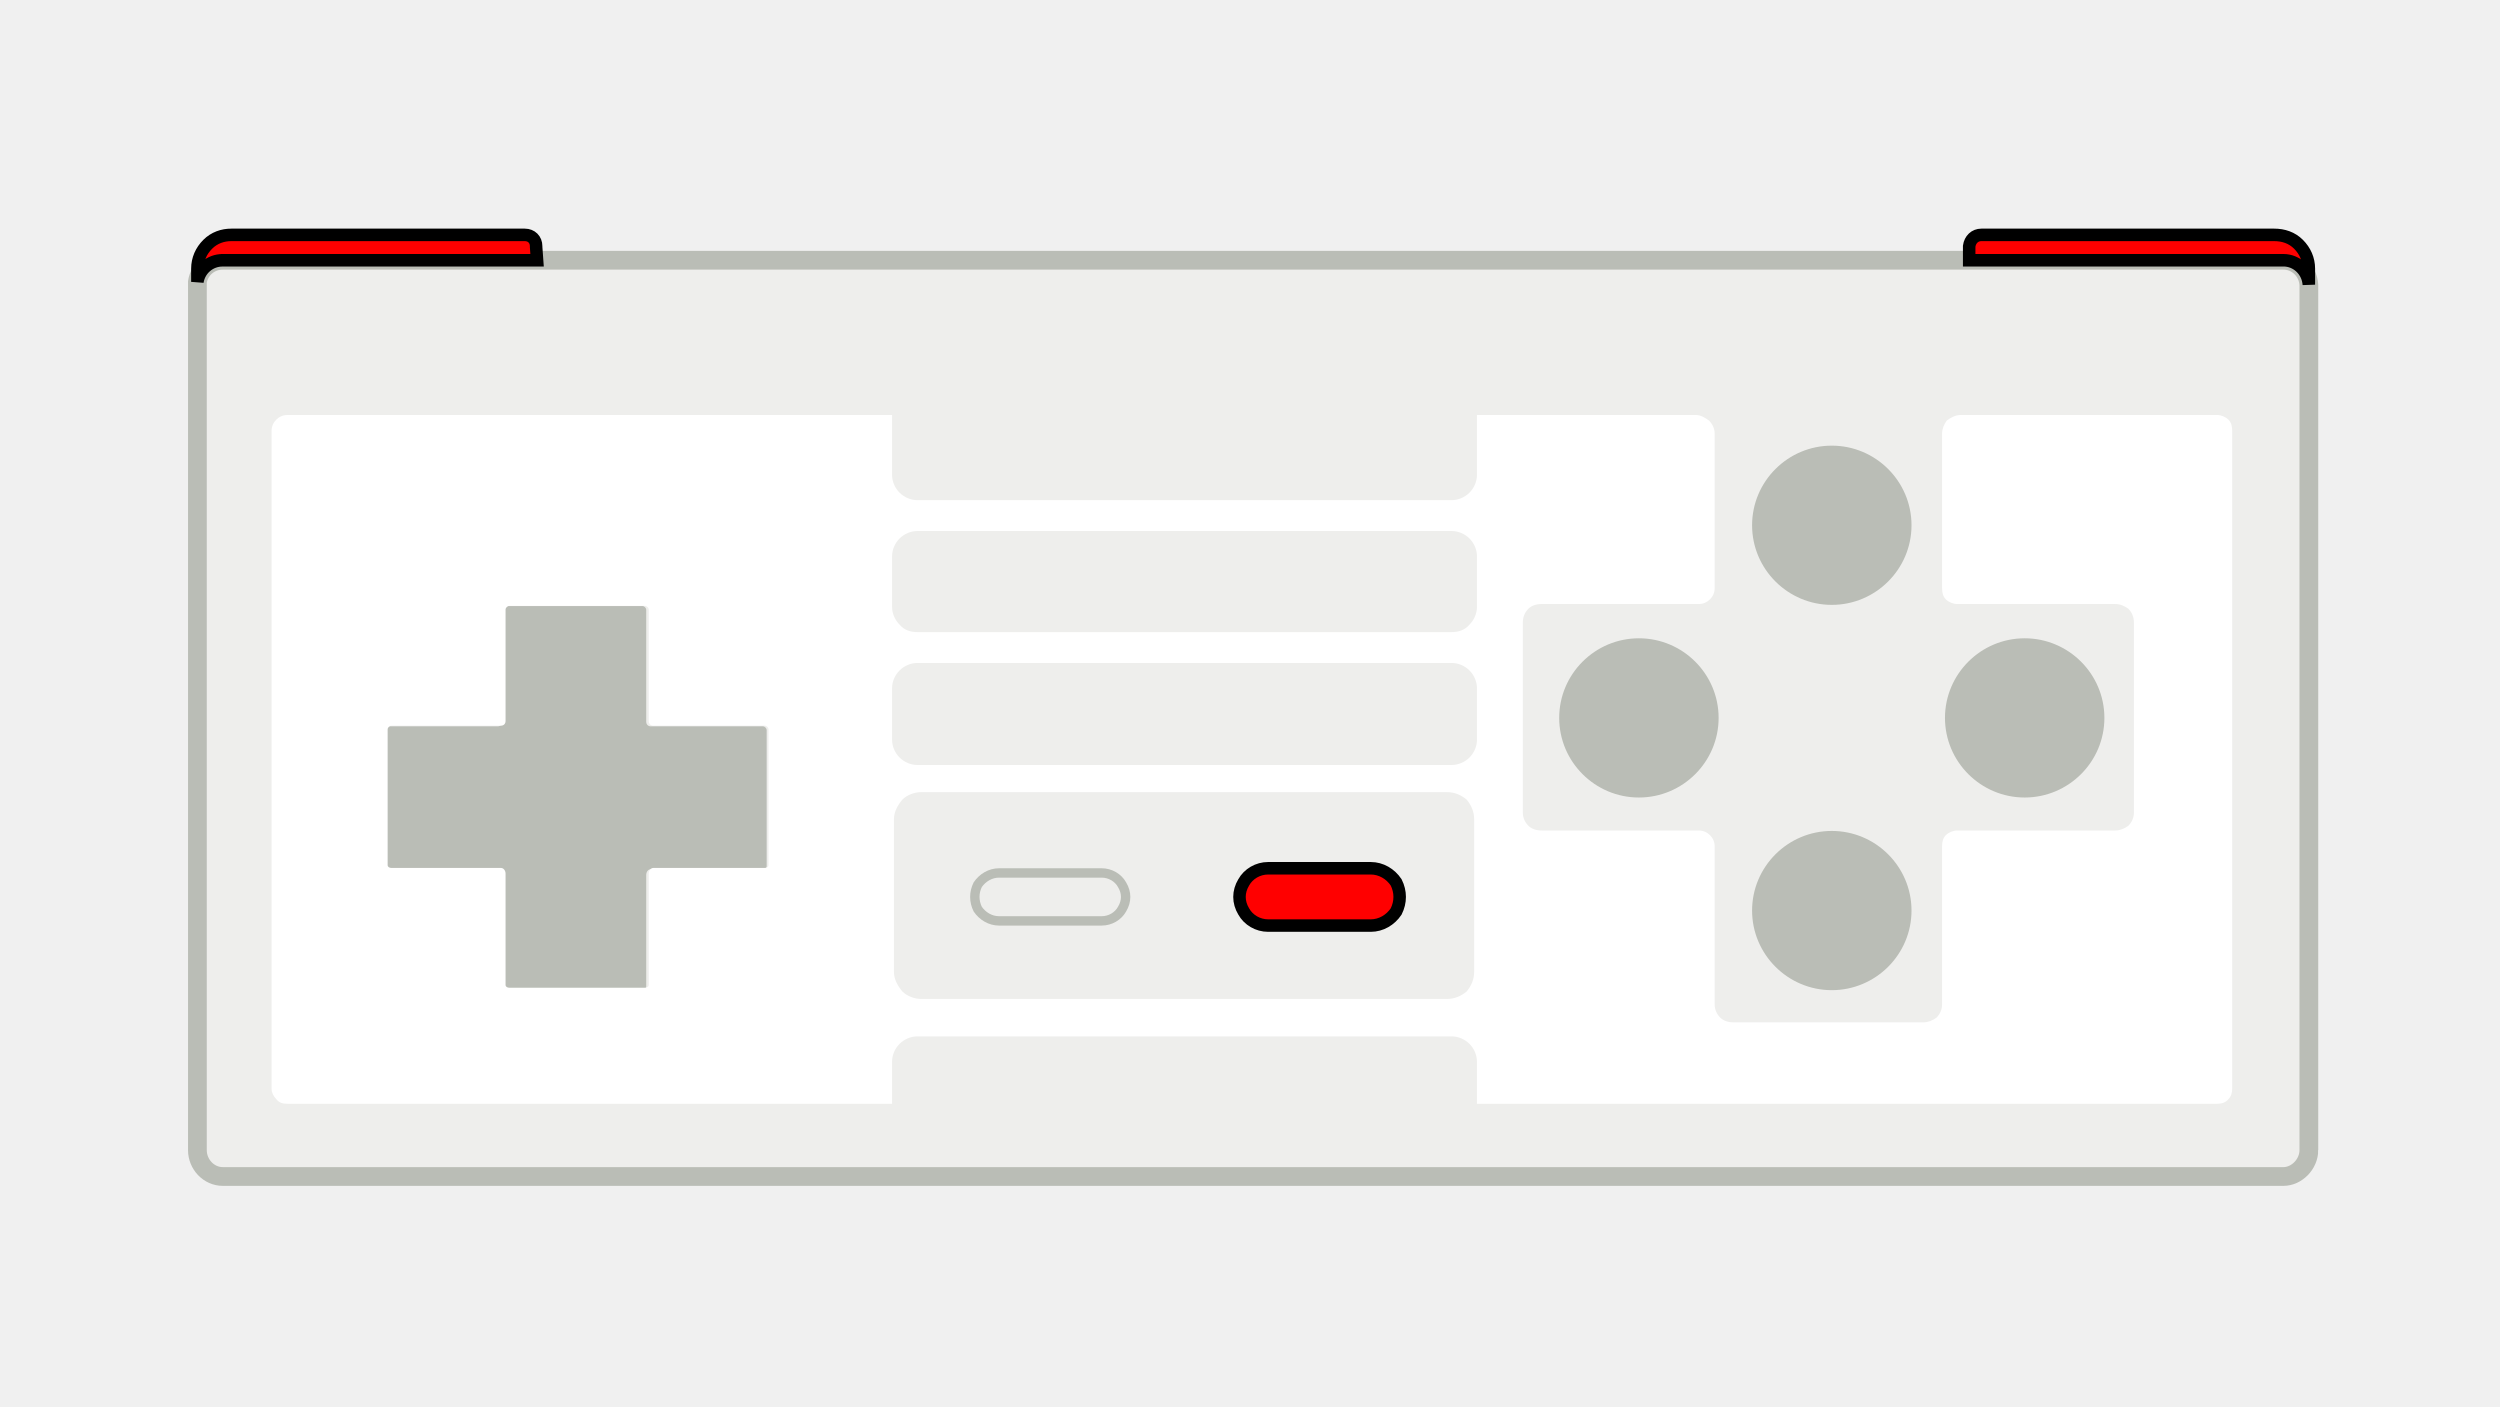
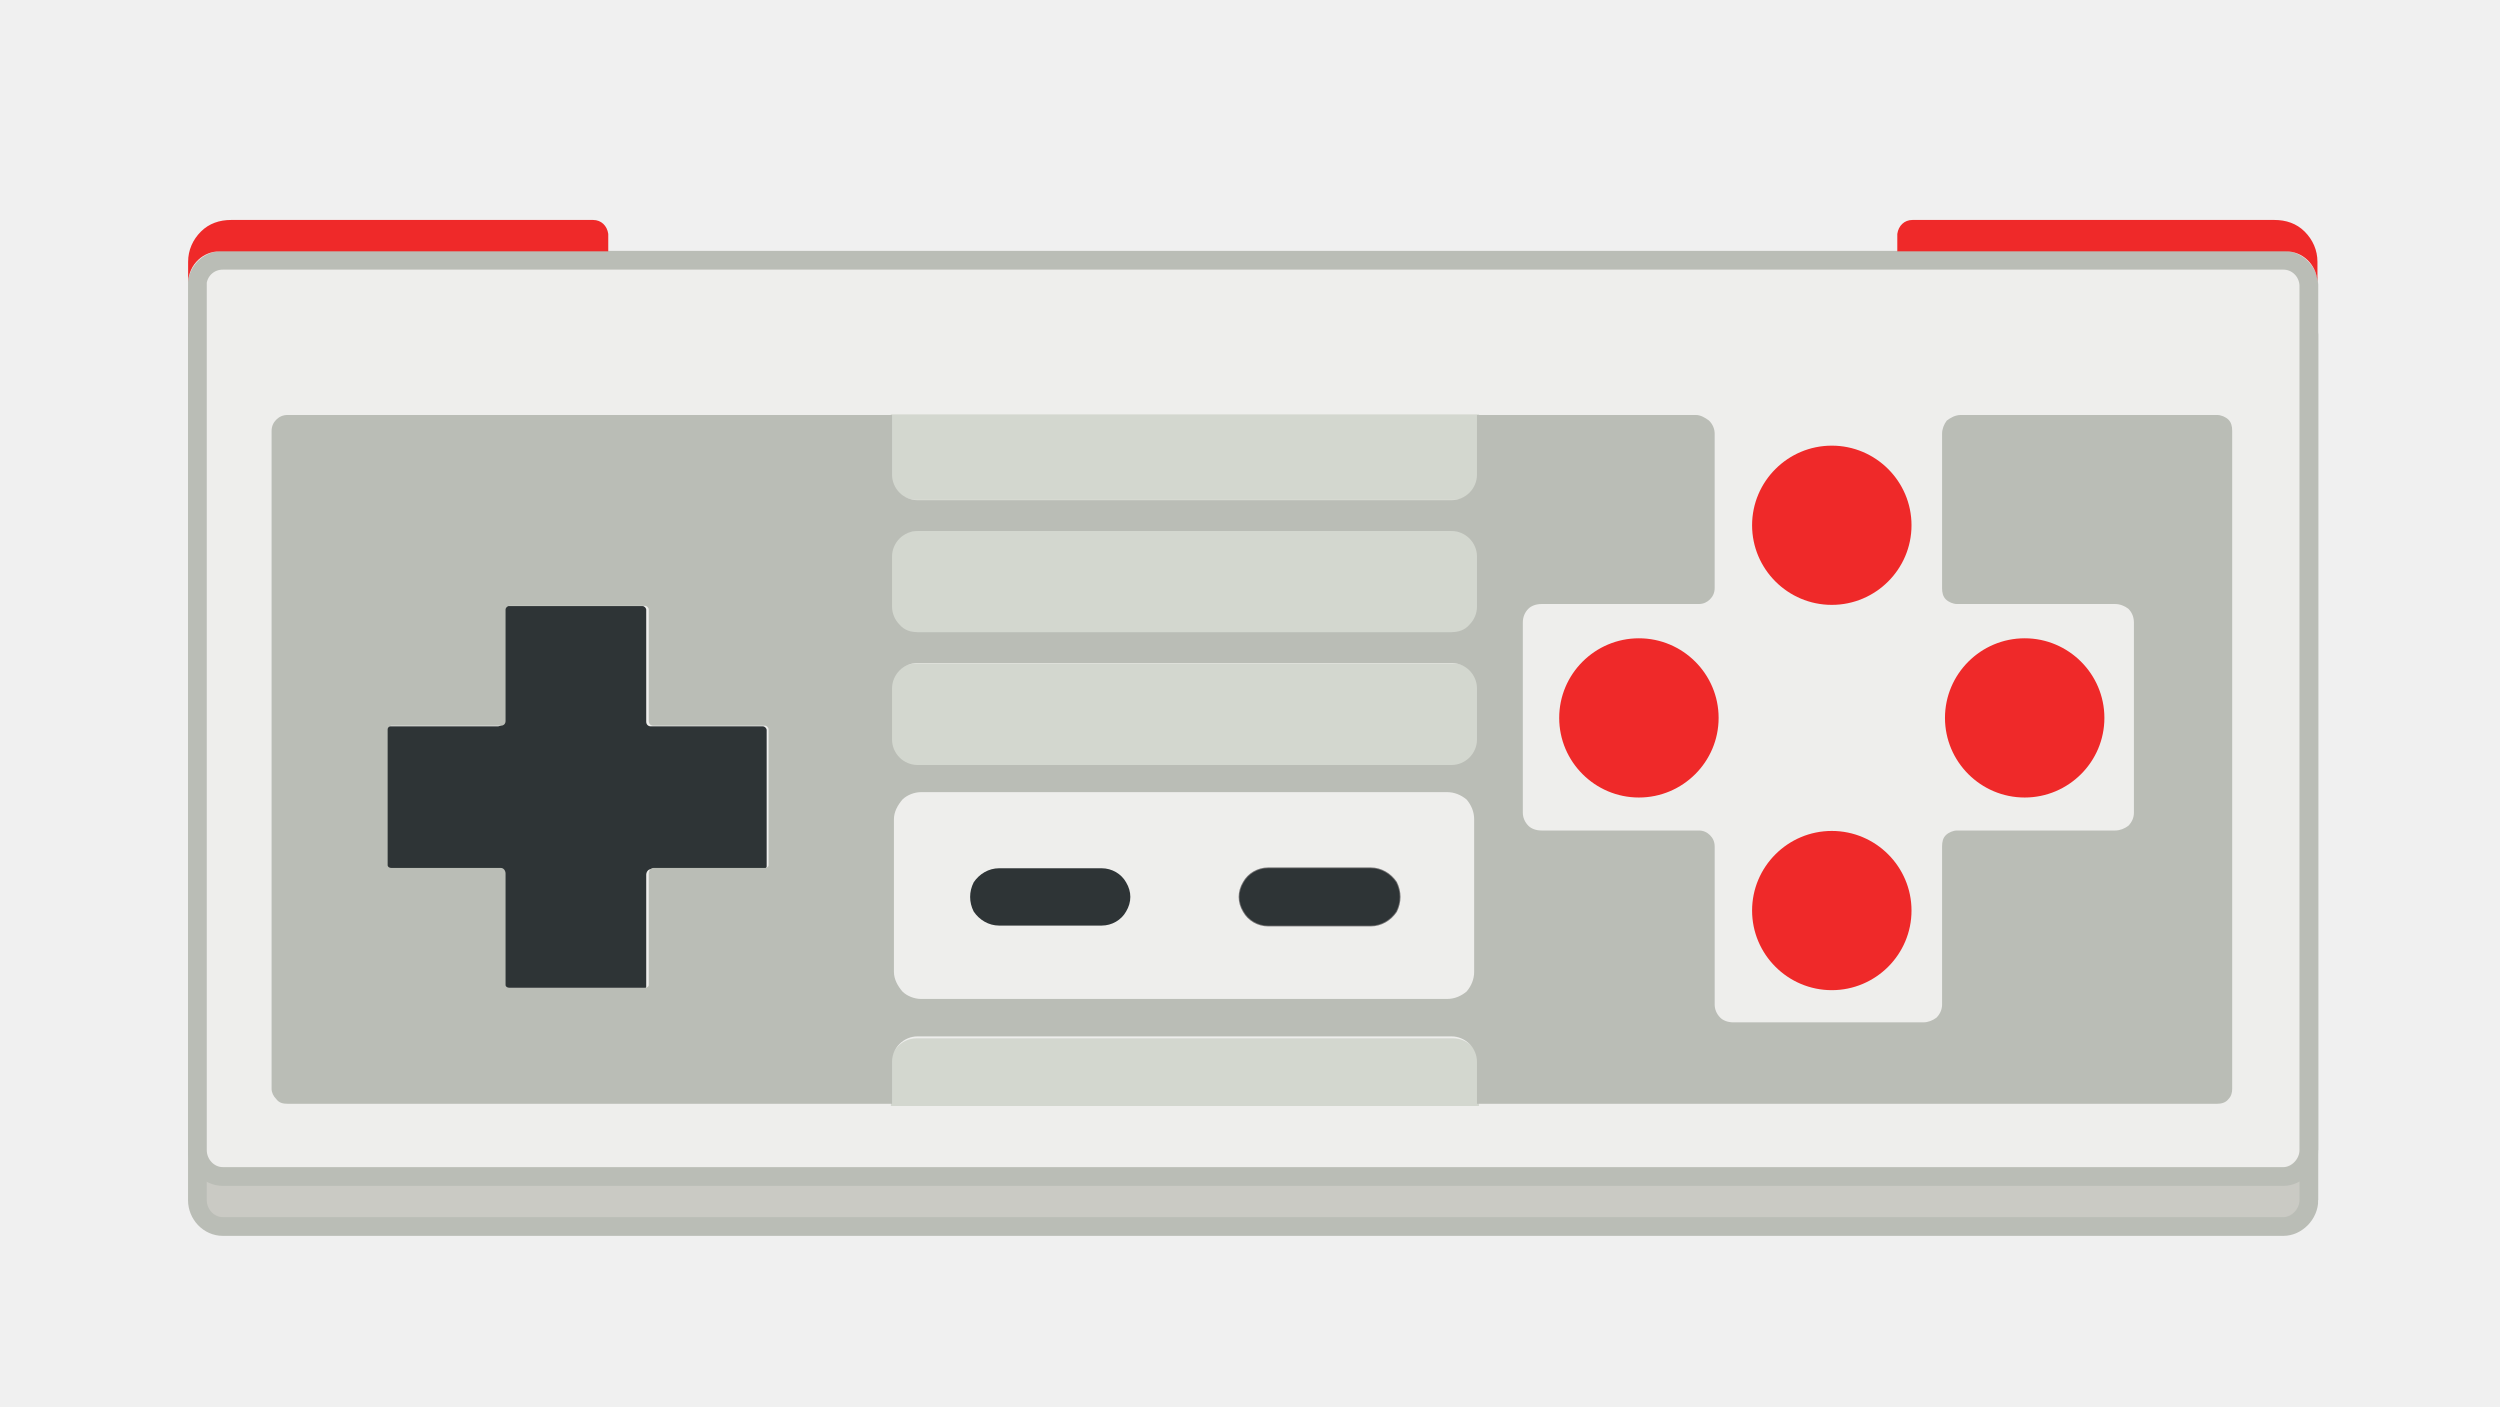
<svg xmlns="http://www.w3.org/2000/svg" id="svg7384" version="1.1" height="225" width="400">
  <defs id="defs7386" />
  <g transform="translate(-569.101,-638)" id="layer12" style="display:inline">
    <line class="fil0 str2" x1="924.817" y1="814.962" x2="805.733" y2="814.962" id="line87" style="clip-rule:evenodd;fill:none;fill-rule:evenodd;stroke:#757475;stroke-width:0.27;stroke-linejoin:bevel;image-rendering:optimizeQuality;shape-rendering:geometricPrecision;text-rendering:geometricPrecision" />
    <line class="fil0 str2" x1="711.64" y1="814.962" x2="614.385" y2="814.962" id="line89" style="clip-rule:evenodd;fill:none;fill-rule:evenodd;stroke:#757475;stroke-width:0.27;stroke-linejoin:bevel;image-rendering:optimizeQuality;shape-rendering:geometricPrecision;text-rendering:geometricPrecision" />
+     <path style="clip-rule:evenodd;fill:#cacac4;fill-opacity:1;fill-rule:evenodd;stroke:#babdb6;stroke-width:3;stroke-miterlimit:4;stroke-dasharray:none;stroke-opacity:1;image-rendering:optimizeQuality;shape-rendering:geometricPrecision;text-rendering:geometricPrecision" id="path8346" d="m 938.517,830.029 0,-138.329 0,-0.15 c -0.151,-2.255 -1.957,-3.909 -4.065,-3.909 l -50.283,0 -229.136,0 -50.283,0 c -2.108,0 -3.764,1.504 -4.065,3.458 l 0,0.601 0,138.329 c 0,2.255 1.807,4.21 4.065,4.21 l 329.703,0 c 2.108,0 4.065,-1.955 4.065,-4.21 z" class="fil0 str3" />
    <line class="fil0 str2" x1="908.407" y1="734.671" x2="882.965" y2="734.671" id="line105" style="clip-rule:evenodd;fill:none;fill-rule:evenodd;stroke:#757475;stroke-width:0.27;stroke-linejoin:bevel;image-rendering:optimizeQuality;shape-rendering:geometricPrecision;text-rendering:geometricPrecision" />
    <line class="fil0 str2" x1="841.413" y1="734.671" x2="816.121" y2="734.671" id="line107" style="clip-rule:evenodd;fill:none;fill-rule:evenodd;stroke:#757475;stroke-width:0.27;stroke-linejoin:bevel;image-rendering:optimizeQuality;shape-rendering:geometricPrecision;text-rendering:geometricPrecision" />
    <path class="fil0 str2" d="m 611.825,812.556 c 0,0.601 0.301,1.203 0.753,1.654 0.452,0.601 1.054,0.752 1.807,0.752" id="path123" style="clip-rule:evenodd;fill:none;fill-rule:evenodd;stroke:#757475;stroke-width:0.27;stroke-linejoin:bevel;image-rendering:optimizeQuality;shape-rendering:geometricPrecision;text-rendering:geometricPrecision" />
    <path class="fil0 str3" d="m 938.517,822.029 0,-138.329 0,-0.15 c -0.151,-2.255 -1.957,-3.909 -4.065,-3.909 l -50.283,0 -229.136,0 -50.283,0 c -2.108,0 -3.764,1.504 -4.065,3.458 l 0,0.601 0,138.329 c 0,2.255 1.807,4.21 4.065,4.21 l 329.703,0 c 2.108,0 4.065,-1.955 4.065,-4.21 z" id="path139" style="clip-rule:evenodd;fill:#eeeeec;fill-opacity:1;fill-rule:evenodd;stroke:#babdb6;stroke-width:3;stroke-miterlimit:4;stroke-dasharray:none;stroke-opacity:1;image-rendering:optimizeQuality;shape-rendering:geometricPrecision;text-rendering:geometricPrecision" />
-     <path class="fil0 str3" d="m 604.75,679.64 50.283,0 -0.151,-2.105 0,-0.15 c 0,-1.052 -0.753,-1.804 -1.807,-1.804 l -24.088,0 -1.355,0 -21.529,0 c -1.355,0 -2.71,0.451 -3.764,1.504 -1.054,1.052 -1.656,2.406 -1.656,3.909 l 0,2.105 c 0.301,-1.955 1.957,-3.458 4.065,-3.458 z" id="path141" style="clip-rule:evenodd;fill:#ff0000;fill-opacity:1;fill-rule:evenodd;stroke:#000000;stroke-width:2;stroke-miterlimit:4;stroke-dasharray:none;stroke-opacity:1;image-rendering:optimizeQuality;shape-rendering:geometricPrecision;text-rendering:geometricPrecision" />
-     <path class="fil0 str3" d="m 884.169,677.535 0,2.105 50.283,0 c 2.108,0 3.914,1.654 4.065,3.909 l 0,-2.556 c 0,-1.504 -0.602,-2.857 -1.656,-3.909 -1.054,-1.053 -2.409,-1.504 -3.914,-1.504 l -19.722,0 -7.226,0 -19.872,0 c -1.054,0 -1.807,0.752 -1.957,1.804 l 0,0.15 z" id="path143" style="clip-rule:evenodd;fill:#ff0000;fill-opacity:1;fill-rule:evenodd;stroke:#000000;stroke-width:2;stroke-miterlimit:4;stroke-dasharray:none;stroke-opacity:1;image-rendering:optimizeQuality;shape-rendering:geometricPrecision;text-rendering:geometricPrecision" />
-     <path class="fil0 str3" d="m 691.767,776.621 0,-21.802 c 0,-0.301 -0.301,-0.601 -0.602,-0.601 l -5.721,0 -2.409,0 -7.377,0 -2.409,0 c -0.452,0 -0.753,-0.301 -0.753,-0.752 l 0,-7.368 0,-2.406 0,-2.556 0,-5.563 c 0,-0.301 -0.301,-0.601 -0.602,-0.601 l -21.83,0 c -0.301,0 -0.602,0.301 -0.602,0.601 l 0,5.563 0,2.556 0,7.217 0,2.556 c 0,0.451 -0.301,0.752 -0.753,0.752 l -7.377,0 -2.409,0 -2.409,0 -5.42,0 c -0.301,0 -0.602,0.301 -0.602,0.601 l 0,21.802 c 0,0.301 0.301,0.451 0.602,0.451 l 5.42,0 2.409,0 7.377,0 2.409,0 c 0.452,0 0.753,0.451 0.753,0.902 l 0,7.217 0,2.556 0,2.406 0,5.714 c 0,0.301 0.301,0.451 0.602,0.451 l 21.83,0 c 0.301,0 0.602,-0.15 0.602,-0.451 l 0,-5.714 0,-2.406 0,-7.368 0,-2.406 c 0,-0.451 0.301,-0.902 0.753,-0.902 l 7.377,0 2.409,0 2.409,0 5.721,0 c 0.301,0 0.602,-0.15 0.602,-0.451 z" id="path153" style="color:#000000;clip-rule:evenodd;display:inline;overflow:visible;visibility:visible;opacity:1;isolation:auto;mix-blend-mode:normal;color-interpolation:sRGB;color-interpolation-filters:linearRGB;solid-color:#000000;solid-opacity:1;fill:#babdb6;fill-opacity:1;fill-rule:evenodd;stroke:none;stroke-width:0.27;stroke-linecap:butt;stroke-linejoin:bevel;stroke-miterlimit:4;stroke-dasharray:none;stroke-dashoffset:0;stroke-opacity:1;color-rendering:auto;image-rendering:optimizeQuality;shape-rendering:geometricPrecision;text-rendering:geometricPrecision;enable-background:accumulate" />
-     <path class="fil0 str3" d="m 862.189,770.95 c -7.028,0 -12.754,5.719 -12.754,12.738 0,7.019 5.726,12.738 12.754,12.738 7.028,0 12.754,-5.719 12.754,-12.738 0,-7.019 -5.726,-12.738 -12.754,-12.738 z" id="path117" style="color:#000000;clip-rule:evenodd;display:inline;overflow:visible;visibility:visible;opacity:1;isolation:auto;mix-blend-mode:normal;color-interpolation:sRGB;color-interpolation-filters:linearRGB;solid-color:#000000;solid-opacity:1;fill:#babdb6;fill-opacity:1;fill-rule:evenodd;stroke:none;stroke-width:0.27;stroke-linecap:butt;stroke-linejoin:miter;stroke-miterlimit:4;stroke-dasharray:none;stroke-dashoffset:0;stroke-opacity:1;color-rendering:auto;image-rendering:optimizeQuality;shape-rendering:geometricPrecision;text-rendering:geometricPrecision;enable-background:accumulate" />
-     <path class="fil0 str3" d="m 893.051,740.127 c -7.028,0 -12.754,5.719 -12.754,12.738 0,7.019 5.726,12.738 12.754,12.738 7.028,0 12.754,-5.719 12.754,-12.738 0,-7.019 -5.726,-12.738 -12.754,-12.738 z" id="path125" style="color:#000000;clip-rule:evenodd;display:inline;overflow:visible;visibility:visible;opacity:1;isolation:auto;mix-blend-mode:normal;color-interpolation:sRGB;color-interpolation-filters:linearRGB;solid-color:#000000;solid-opacity:1;fill:#babdb6;fill-opacity:1;fill-rule:evenodd;stroke:none;stroke-width:0.27;stroke-linecap:butt;stroke-linejoin:miter;stroke-miterlimit:4;stroke-dasharray:none;stroke-dashoffset:0;stroke-opacity:1;color-rendering:auto;image-rendering:optimizeQuality;shape-rendering:geometricPrecision;text-rendering:geometricPrecision;enable-background:accumulate" />
-     <path class="fil0 str3" d="m 862.189,709.304 c -7.028,0 -12.754,5.719 -12.754,12.738 0,7.019 5.726,12.738 12.754,12.738 7.028,0 12.754,-5.719 12.754,-12.738 0,-7.019 -5.726,-12.738 -12.754,-12.738 z" id="path133" style="color:#000000;clip-rule:evenodd;display:inline;overflow:visible;visibility:visible;opacity:1;isolation:auto;mix-blend-mode:normal;color-interpolation:sRGB;color-interpolation-filters:linearRGB;solid-color:#000000;solid-opacity:1;fill:#babdb6;fill-opacity:1;fill-rule:evenodd;stroke:none;stroke-width:0.27;stroke-linecap:butt;stroke-linejoin:miter;stroke-miterlimit:4;stroke-dasharray:none;stroke-dashoffset:0;stroke-opacity:1;color-rendering:auto;image-rendering:optimizeQuality;shape-rendering:geometricPrecision;text-rendering:geometricPrecision;enable-background:accumulate" />
-     <path class="fil0 str3" d="m 831.326,740.127 c -7.028,0 -12.754,5.719 -12.754,12.738 0,7.019 5.726,12.738 12.754,12.738 7.028,0 12.754,-5.719 12.754,-12.738 0,-7.019 -5.726,-12.738 -12.754,-12.738 z" id="path131" style="clip-rule:evenodd;fill:#babdb6;fill-opacity:1;fill-rule:evenodd;stroke:none;stroke-width:0.27;image-rendering:optimizeQuality;shape-rendering:geometricPrecision;text-rendering:geometricPrecision" />
-     <path class="fil0 str3" d="m 728.953,776.922 c -1.656,0 -3.162,0.902 -4.065,2.255 -0.753,1.504 -0.753,3.158 0,4.661 0.903,1.353 2.409,2.255 4.065,2.255 l 16.41,0 c 1.656,0 3.162,-0.902 3.914,-2.255 0.903,-1.504 0.903,-3.158 0,-4.661 -0.753,-1.353 -2.258,-2.255 -3.914,-2.255 l -16.41,0 z" id="path157" style="clip-rule:evenodd;fill:#000000;fill-rule:evenodd;stroke:#babdb6;stroke-width:3;image-rendering:optimizeQuality;shape-rendering:geometricPrecision;text-rendering:geometricPrecision;stroke-opacity:1;stroke-miterlimit:4;stroke-dasharray:none;fill-opacity:0" />
+     <path class="fil0 str3" d="m 872.669,675.611 0,2.604 62.196,0 c 2.607,0 4.842,2.046 5.028,4.835 l 0,-3.162 c 0,-1.86 -0.745,-3.534 -2.048,-4.835 -1.304,-1.302 -2.979,-1.86 -4.842,-1.86 l -24.394,0 -8.938,0 -24.58,0 c -1.303,0 -2.235,0.93 -2.421,2.232 l 0,0.186 z" id="path143" style="clip-rule:evenodd;fill:#ef2929;fill-opacity:1;fill-rule:evenodd;stroke:none;stroke-width:2;stroke-miterlimit:4;stroke-dasharray:none;stroke-opacity:1;image-rendering:optimizeQuality;shape-rendering:geometricPrecision;text-rendering:geometricPrecision" />
+     <path class="fil0 str3" d="m 691.767,776.621 0,-21.802 c 0,-0.301 -0.301,-0.601 -0.602,-0.601 l -5.721,0 -2.409,0 -7.377,0 -2.409,0 c -0.452,0 -0.753,-0.301 -0.753,-0.752 l 0,-7.368 0,-2.406 0,-2.556 0,-5.563 c 0,-0.301 -0.301,-0.601 -0.602,-0.601 l -21.83,0 c -0.301,0 -0.602,0.301 -0.602,0.601 l 0,5.563 0,2.556 0,7.217 0,2.556 c 0,0.451 -0.301,0.752 -0.753,0.752 l -7.377,0 -2.409,0 -2.409,0 -5.42,0 c -0.301,0 -0.602,0.301 -0.602,0.601 l 0,21.802 c 0,0.301 0.301,0.451 0.602,0.451 l 5.42,0 2.409,0 7.377,0 2.409,0 c 0.452,0 0.753,0.451 0.753,0.902 l 0,7.217 0,2.556 0,2.406 0,5.714 c 0,0.301 0.301,0.451 0.602,0.451 l 21.83,0 c 0.301,0 0.602,-0.15 0.602,-0.451 l 0,-5.714 0,-2.406 0,-7.368 0,-2.406 c 0,-0.451 0.301,-0.902 0.753,-0.902 l 7.377,0 2.409,0 2.409,0 5.721,0 c 0.301,0 0.602,-0.15 0.602,-0.451 z" id="path153" style="color:#000000;clip-rule:evenodd;display:inline;overflow:visible;visibility:visible;opacity:1;isolation:auto;mix-blend-mode:normal;color-interpolation:sRGB;color-interpolation-filters:linearRGB;solid-color:#000000;solid-opacity:1;fill:#2e3436;fill-opacity:1;fill-rule:evenodd;stroke:none;stroke-width:0.27;stroke-linecap:butt;stroke-linejoin:bevel;stroke-miterlimit:4;stroke-dasharray:none;stroke-dashoffset:0;stroke-opacity:1;color-rendering:auto;image-rendering:optimizeQuality;shape-rendering:geometricPrecision;text-rendering:geometricPrecision;enable-background:accumulate" />
+     <path class="fil0 str3" d="m 862.189,770.95 c -7.028,0 -12.754,5.719 -12.754,12.738 0,7.019 5.726,12.738 12.754,12.738 7.028,0 12.754,-5.719 12.754,-12.738 0,-7.019 -5.726,-12.738 -12.754,-12.738 z" id="path117" style="color:#000000;clip-rule:evenodd;display:inline;overflow:visible;visibility:visible;opacity:1;isolation:auto;mix-blend-mode:normal;color-interpolation:sRGB;color-interpolation-filters:linearRGB;solid-color:#000000;solid-opacity:1;fill:#ef2929;fill-opacity:1;fill-rule:evenodd;stroke:none;stroke-width:0.27;stroke-linecap:butt;stroke-linejoin:miter;stroke-miterlimit:4;stroke-dasharray:none;stroke-dashoffset:0;stroke-opacity:1;color-rendering:auto;image-rendering:optimizeQuality;shape-rendering:geometricPrecision;text-rendering:geometricPrecision;enable-background:accumulate" />
+     <path class="fil0 str3" d="m 893.051,740.127 c -7.028,0 -12.754,5.719 -12.754,12.738 0,7.019 5.726,12.738 12.754,12.738 7.028,0 12.754,-5.719 12.754,-12.738 0,-7.019 -5.726,-12.738 -12.754,-12.738 z" id="path125" style="color:#000000;clip-rule:evenodd;display:inline;overflow:visible;visibility:visible;opacity:1;isolation:auto;mix-blend-mode:normal;color-interpolation:sRGB;color-interpolation-filters:linearRGB;solid-color:#000000;solid-opacity:1;fill:#ef2929;fill-opacity:1;fill-rule:evenodd;stroke:none;stroke-width:0.27;stroke-linecap:butt;stroke-linejoin:miter;stroke-miterlimit:4;stroke-dasharray:none;stroke-dashoffset:0;stroke-opacity:1;color-rendering:auto;image-rendering:optimizeQuality;shape-rendering:geometricPrecision;text-rendering:geometricPrecision;enable-background:accumulate" />
+     <path class="fil0 str3" d="m 862.189,709.304 c -7.028,0 -12.754,5.719 -12.754,12.738 0,7.019 5.726,12.738 12.754,12.738 7.028,0 12.754,-5.719 12.754,-12.738 0,-7.019 -5.726,-12.738 -12.754,-12.738 z" id="path133" style="color:#000000;clip-rule:evenodd;display:inline;overflow:visible;visibility:visible;opacity:1;isolation:auto;mix-blend-mode:normal;color-interpolation:sRGB;color-interpolation-filters:linearRGB;solid-color:#000000;solid-opacity:1;fill:#ef2929;fill-opacity:1;fill-rule:evenodd;stroke:none;stroke-width:0.27;stroke-linecap:butt;stroke-linejoin:miter;stroke-miterlimit:4;stroke-dasharray:none;stroke-dashoffset:0;stroke-opacity:1;color-rendering:auto;image-rendering:optimizeQuality;shape-rendering:geometricPrecision;text-rendering:geometricPrecision;enable-background:accumulate" />
+     <path class="fil0 str3" d="m 831.326,740.127 c -7.028,0 -12.754,5.719 -12.754,12.738 0,7.019 5.726,12.738 12.754,12.738 7.028,0 12.754,-5.719 12.754,-12.738 0,-7.019 -5.726,-12.738 -12.754,-12.738 z" id="path131" style="clip-rule:evenodd;fill:#ef2929;fill-opacity:1;fill-rule:evenodd;stroke:none;stroke-width:0.27;image-rendering:optimizeQuality;shape-rendering:geometricPrecision;text-rendering:geometricPrecision" />
+     <path class="fil0 str3" d="m 728.953,776.922 c -1.656,0 -3.162,0.902 -4.065,2.255 -0.753,1.504 -0.753,3.158 0,4.661 0.903,1.353 2.409,2.255 4.065,2.255 l 16.41,0 c 1.656,0 3.162,-0.902 3.914,-2.255 0.903,-1.504 0.903,-3.158 0,-4.661 -0.753,-1.353 -2.258,-2.255 -3.914,-2.255 l -16.41,0 z" id="path157" style="clip-rule:evenodd;fill:#2e3436;fill-rule:evenodd;stroke:none;stroke-width:0.27;image-rendering:optimizeQuality;shape-rendering:geometricPrecision;text-rendering:geometricPrecision;stroke-opacity:1;stroke-miterlimit:4;stroke-dasharray:none;fill-opacity:1;color:#000000;display:inline;overflow:visible;visibility:visible;opacity:1;isolation:auto;mix-blend-mode:normal;color-interpolation:sRGB;color-interpolation-filters:linearRGB;solid-color:#000000;solid-opacity:1;stroke-linecap:butt;stroke-linejoin:bevel;stroke-dashoffset:0;filter-blend-mode:normal;filter-gaussianBlur-deviation:0;color-rendering:auto;enable-background:accumulate" />
    <path class="fil0 str3" d="m 768.096,779.177 c -0.903,1.504 -0.903,3.158 0,4.661 0.753,1.353 2.258,2.255 3.914,2.255 l 16.41,0 c 1.656,0 3.162,-0.902 4.065,-2.255 0.753,-1.504 0.753,-3.158 0,-4.661 -0.903,-1.353 -2.409,-2.255 -4.065,-2.255 l -16.41,0 c -1.656,0 -3.162,0.902 -3.914,2.255 z" id="path159" style="clip-rule:evenodd;fill:none;fill-rule:evenodd;stroke:#757475;stroke-width:0.27;image-rendering:optimizeQuality;shape-rendering:geometricPrecision;text-rendering:geometricPrecision" />
-     <path id="path161" style="clip-rule:evenodd;fill:#eeeeec;fill-rule:evenodd;stroke:none;stroke-width:0.27;image-rendering:optimizeQuality;shape-rendering:geometricPrecision;text-rendering:geometricPrecision;fill-opacity:1" d="m 768.096,783.838 c -0.903,-1.504 -0.903,-3.158 0,-4.661 0.753,-1.353 2.258,-2.255 3.914,-2.255 l 16.41,0 c 1.656,0 3.162,0.902 4.065,2.255 0.753,1.504 0.753,3.158 0,4.661 -0.903,1.353 -2.409,2.255 -4.065,2.255 l -16.41,0 c -1.656,0 -3.162,-0.902 -3.914,-2.255 z m -39.143,-6.916 16.41,0 c 1.656,0 3.162,0.902 3.914,2.255 0.903,1.504 0.903,3.158 0,4.661 -0.753,1.353 -2.258,2.255 -3.914,2.255 l -16.41,0 c -1.656,0 -3.162,-0.902 -4.065,-2.255 -0.753,-1.504 -0.753,-3.158 0,-4.661 0.903,-1.353 2.409,-2.255 4.065,-2.255 z m -12.646,-12.029 c -1.054,0 -2.258,0.451 -3.011,1.203 -0.753,0.902 -1.355,1.955 -1.355,3.158 l 0,24.508 c 0,1.203 0.602,2.255 1.355,3.158 0.753,0.752 1.957,1.203 3.011,1.203 l 84.609,0 c 1.204,0 2.258,-0.451 3.162,-1.203 0.753,-0.902 1.204,-1.955 1.204,-3.158 l 0,-24.508 c 0,-1.203 -0.452,-2.255 -1.204,-3.158 -0.903,-0.752 -1.957,-1.203 -3.162,-1.203 l -84.609,0 z m 85.362,39.243 -85.964,0 c -1.054,0 -2.108,0.451 -2.86,1.203 -0.753,0.752 -1.204,1.804 -1.204,2.857 l 0,6.766 94.093,0 0,-6.766 c 0,-1.053 -0.452,-2.105 -1.204,-2.857 -0.753,-0.752 -1.807,-1.203 -2.86,-1.203 z m 0,-59.993 -85.964,0 c -1.054,0 -2.108,0.451 -2.86,1.203 -0.753,0.752 -1.204,1.804 -1.204,2.857 l 0,8.27 c 0,1.053 0.452,2.105 1.204,2.857 0.753,0.752 1.807,1.203 2.86,1.203 l 85.964,0 c 1.054,0 2.108,-0.451 2.86,-1.203 0.753,-0.752 1.204,-1.804 1.204,-2.857 l 0,-8.27 c 0,-1.053 -0.452,-2.105 -1.204,-2.857 -0.753,-0.752 -1.807,-1.203 -2.86,-1.203 z m 0,-21.2 -85.964,0 c -1.054,0 -2.108,0.451 -2.86,1.203 -0.753,0.752 -1.204,1.804 -1.204,2.857 l 0,8.119 c 0,1.053 0.452,2.105 1.204,2.857 0.753,0.902 1.807,1.203 2.86,1.203 l 85.964,0 c 1.054,0 2.108,-0.301 2.86,-1.203 0.753,-0.752 1.204,-1.804 1.204,-2.857 l 0,-8.119 c 0,-1.052 -0.452,-2.105 -1.204,-2.857 -0.753,-0.752 -1.807,-1.203 -2.86,-1.203 z m 4.065,-18.644 -94.093,0 0,9.623 c 0,1.052 0.452,2.105 1.204,2.857 0.753,0.752 1.807,1.203 2.86,1.203 l 85.964,0 c 1.054,0 2.108,-0.451 2.86,-1.203 0.753,-0.752 1.204,-1.804 1.204,-2.857 l 0,-9.623 z" />
-     <path style="clip-rule:evenodd;fill:#ff0000;fill-opacity:1;fill-rule:evenodd;stroke:#000000;stroke-width:2;stroke-miterlimit:4;stroke-dasharray:none;stroke-opacity:1;image-rendering:optimizeQuality;shape-rendering:geometricPrecision;text-rendering:geometricPrecision" id="path4316" d="m 768.096,783.838 c -0.903,-1.504 -0.903,-3.158 0,-4.661 0.753,-1.353 2.258,-2.255 3.914,-2.255 l 16.41,0 c 1.656,0 3.162,0.902 4.065,2.255 0.753,1.504 0.753,3.158 0,4.661 -0.903,1.353 -2.409,2.255 -4.065,2.255 l -16.41,0 c -1.656,0 -3.162,-0.902 -3.914,-2.255 z" class="fil0 str3" />
-     <path class="fil0 str3" d="m 649.991,743.628 0,-2.545 0,-5.54 c 0,-0.299 0.299,-0.599 0.599,-0.599 l 21.712,0 c 0.299,0 0.599,0.299 0.599,0.599 l 0,5.54 0,2.545 0,2.396 0,7.337 c 0,0.449 0.3,0.749 0.749,0.749 l 2.396,0 7.337,0 2.396,0 5.69,0 c 0.299,0 0.599,0.299 0.599,0.599 l 0,21.712 c 0,0.299 -0.299,0.449 -0.599,0.449 l -5.69,0 -2.396,0 -2.396,0 -7.337,0 c -0.449,0 -0.749,0.449 -0.749,0.898 l 0,2.396 0,7.337 0,2.396 0,5.69 c 0,0.299 -0.299,0.449 -0.599,0.449 l -21.712,0 c -0.299,0 -0.599,-0.15 -0.599,-0.449 l 0,-5.69 0,-2.396 0,-2.546 0,-7.187 c 0,-0.449 -0.299,-0.898 -0.749,-0.898 l -2.396,0 -7.337,0 -2.396,0 -5.39,0 c -0.299,0 -0.599,-0.15 -0.599,-0.449 l 0,-21.712 c 0,-0.299 0.299,-0.599 0.599,-0.599 l 5.39,0 2.396,0 2.396,0 7.337,0 c 0.449,0 0.749,-0.299 0.749,-0.749 l 0,-2.545 0,-7.187 z m 63.038,-5.69 c -0.749,-0.749 -1.198,-1.797 -1.198,-2.845 l 0,-8.086 c 0,-1.048 0.449,-2.096 1.198,-2.845 0.749,-0.749 1.797,-1.198 2.845,-1.198 l 85.499,0 c 1.048,0 2.096,0.449 2.845,1.198 0.749,0.749 1.198,1.797 1.198,2.845 l 0,8.086 c 0,1.048 -0.449,2.096 -1.198,2.845 -0.749,0.898 -1.797,1.198 -2.845,1.198 l -85.499,0 c -1.048,0 -2.096,-0.299 -2.845,-1.198 z m 2.845,6.139 85.499,0 c 1.048,0 2.096,0.449 2.845,1.198 0.749,0.749 1.198,1.797 1.198,2.845 l 0,8.235 c 0,1.048 -0.449,2.096 -1.198,2.845 -0.749,0.749 -1.797,1.198 -2.845,1.198 l -85.499,0 c -1.048,0 -2.096,-0.449 -2.845,-1.198 -0.749,-0.749 -1.198,-1.797 -1.198,-2.845 l 0,-8.235 c 0,-1.048 0.449,-2.096 1.198,-2.845 0.749,-0.749 1.797,-1.198 2.845,-1.198 z m 96.878,23.958 0,-30.396 c 0,-0.898 0.299,-1.647 0.898,-2.246 0.449,-0.449 1.198,-0.749 2.096,-0.749 l 25.155,0 c 0.749,0 1.348,-0.299 1.797,-0.749 0.449,-0.449 0.749,-1.048 0.749,-1.797 l 0,-24.706 c 0,-0.749 -0.299,-1.497 -0.898,-2.096 -0.599,-0.449 -1.348,-0.898 -2.096,-0.898 l -35.038,0 0,9.583 c 0,1.048 -0.449,2.096 -1.198,2.845 -0.749,0.749 -1.797,1.198 -2.845,1.198 l -85.499,0 c -1.048,0 -2.096,-0.449 -2.845,-1.198 -0.749,-0.749 -1.198,-1.797 -1.198,-2.845 l 0,-9.583 -96.729,0 c -0.749,0 -1.348,0.299 -1.797,0.749 -0.449,0.449 -0.749,1.048 -0.749,1.797 l 0,105.264 c 0,0.599 0.299,1.198 0.749,1.647 0.449,0.599 1.048,0.749 1.797,0.749 l 96.729,0 0,-6.738 c 0,-1.048 0.449,-2.096 1.198,-2.845 0.749,-0.749 1.797,-1.198 2.845,-1.198 l 85.499,0 c 1.048,0 2.096,0.449 2.845,1.198 0.749,0.749 1.198,1.797 1.198,2.845 l 0,6.738 118.44,0 c 0.599,0 1.348,-0.15 1.797,-0.749 0.449,-0.449 0.599,-1.048 0.599,-1.647 l 0,-105.264 c 0,-0.749 -0.15,-1.348 -0.599,-1.797 -0.449,-0.449 -1.198,-0.749 -1.797,-0.749 l -41.027,0 c -0.898,0 -1.647,0.449 -2.246,0.898 -0.449,0.599 -0.749,1.348 -0.749,2.096 l 0,24.706 c 0,0.749 0.15,1.348 0.599,1.797 0.449,0.449 1.198,0.749 1.797,0.749 l 25.305,0 c 0.749,0 1.497,0.299 2.096,0.749 0.599,0.599 0.898,1.348 0.898,2.246 l 0,30.396 c 0,0.749 -0.3,1.497 -0.898,2.096 -0.599,0.449 -1.348,0.749 -2.096,0.749 l -25.305,0 c -0.599,0 -1.348,0.299 -1.797,0.749 -0.449,0.449 -0.599,1.048 -0.599,1.797 l 0,25.305 c 0,0.749 -0.299,1.497 -0.898,2.096 -0.599,0.449 -1.348,0.749 -2.096,0.749 l -30.396,0 c -0.898,0 -1.647,-0.299 -2.096,-0.749 -0.599,-0.599 -0.898,-1.348 -0.898,-2.096 l 0,-25.305 c 0,-0.749 -0.299,-1.348 -0.749,-1.797 -0.449,-0.449 -1.048,-0.749 -1.797,-0.749 l -25.155,0 c -0.898,0 -1.647,-0.299 -2.096,-0.749 -0.599,-0.599 -0.898,-1.348 -0.898,-2.096 z m -96.279,-3.294 84.151,0 c 1.198,0 2.246,0.449 3.144,1.198 0.749,0.898 1.198,1.947 1.198,3.144 l 0,24.407 c 0,1.198 -0.449,2.246 -1.198,3.144 -0.898,0.749 -1.947,1.198 -3.144,1.198 l -84.151,0 c -1.048,0 -2.246,-0.449 -2.995,-1.198 -0.749,-0.898 -1.348,-1.947 -1.348,-3.144 l 0,-24.407 c 0,-1.198 0.599,-2.246 1.348,-3.144 0.749,-0.749 1.947,-1.198 2.995,-1.198 z" id="path155" style="clip-rule:evenodd;fill:#ffffff;fill-opacity:1;fill-rule:evenodd;stroke:none;stroke-width:0.27;image-rendering:optimizeQuality;shape-rendering:geometricPrecision;text-rendering:geometricPrecision" />
+     <path id="path161" style="clip-rule:evenodd;fill:#d3d7cf;fill-opacity:1;fill-rule:evenodd;stroke:none;stroke-width:0.27;image-rendering:optimizeQuality;shape-rendering:geometricPrecision;text-rendering:geometricPrecision" d="m 801.668,804.136 -85.964,0 c -1.054,0 -2.108,0.451 -2.86,1.203 -0.753,0.752 -1.204,1.804 -1.204,2.857 l 0,6.766 94.093,0 0,-6.766 c 0,-1.053 -0.452,-2.105 -1.204,-2.857 -0.753,-0.752 -1.807,-1.203 -2.86,-1.203 z m 0,-59.993 -85.964,0 c -1.054,0 -2.108,0.451 -2.86,1.203 -0.753,0.752 -1.204,1.804 -1.204,2.857 l 0,8.27 c 0,1.053 0.452,2.105 1.204,2.857 0.753,0.752 1.807,1.203 2.86,1.203 l 85.964,0 c 1.054,0 2.108,-0.451 2.86,-1.203 0.753,-0.752 1.204,-1.804 1.204,-2.857 l 0,-8.27 c 0,-1.053 -0.452,-2.105 -1.204,-2.857 -0.753,-0.752 -1.807,-1.203 -2.86,-1.203 z m 0,-21.2 -85.964,0 c -1.054,0 -2.108,0.451 -2.86,1.203 -0.753,0.752 -1.204,1.804 -1.204,2.857 l 0,8.119 c 0,1.053 0.452,2.105 1.204,2.857 0.753,0.902 1.807,1.203 2.86,1.203 l 85.964,0 c 1.054,0 2.108,-0.301 2.86,-1.203 0.753,-0.752 1.204,-1.804 1.204,-2.857 l 0,-8.119 c 0,-1.052 -0.452,-2.105 -1.204,-2.857 -0.753,-0.752 -1.807,-1.203 -2.86,-1.203 z m 4.065,-18.644 -94.093,0 0,9.623 c 0,1.052 0.452,2.105 1.204,2.857 0.753,0.752 1.807,1.203 2.86,1.203 l 85.964,0 c 1.054,0 2.108,-0.451 2.86,-1.203 0.753,-0.752 1.204,-1.804 1.204,-2.857 z" />
+     <path style="clip-rule:evenodd;fill:#2e3436;fill-opacity:1;fill-rule:evenodd;stroke:none;stroke-width:0.27;stroke-miterlimit:4;stroke-dasharray:none;stroke-opacity:1;image-rendering:optimizeQuality;shape-rendering:geometricPrecision;text-rendering:geometricPrecision;color:#000000;display:inline;overflow:visible;visibility:visible;opacity:1;isolation:auto;mix-blend-mode:normal;color-interpolation:sRGB;color-interpolation-filters:linearRGB;solid-color:#000000;solid-opacity:1;stroke-linecap:butt;stroke-linejoin:bevel;stroke-dashoffset:0;filter-blend-mode:normal;filter-gaussianBlur-deviation:0;color-rendering:auto;enable-background:accumulate" id="path4316" d="m 768.096,783.838 c -0.903,-1.504 -0.903,-3.158 0,-4.661 0.753,-1.353 2.258,-2.255 3.914,-2.255 l 16.41,0 c 1.656,0 3.162,0.902 4.065,2.255 0.753,1.504 0.753,3.158 0,4.661 -0.903,1.353 -2.409,2.255 -4.065,2.255 l -16.41,0 c -1.656,0 -3.162,-0.902 -3.914,-2.255 z" class="fil0 str3" />
+     <path class="fil0 str3" d="m 649.991,743.628 0,-2.545 0,-5.54 c 0,-0.299 0.299,-0.599 0.599,-0.599 l 21.712,0 c 0.299,0 0.599,0.299 0.599,0.599 l 0,5.54 0,2.545 0,2.396 0,7.337 c 0,0.449 0.3,0.749 0.749,0.749 l 2.396,0 7.337,0 2.396,0 5.69,0 c 0.299,0 0.599,0.299 0.599,0.599 l 0,21.712 c 0,0.299 -0.299,0.449 -0.599,0.449 l -5.69,0 -2.396,0 -2.396,0 -7.337,0 c -0.449,0 -0.749,0.449 -0.749,0.898 l 0,2.396 0,7.337 0,2.396 0,5.69 c 0,0.299 -0.299,0.449 -0.599,0.449 l -21.712,0 c -0.299,0 -0.599,-0.15 -0.599,-0.449 l 0,-5.69 0,-2.396 0,-2.546 0,-7.187 c 0,-0.449 -0.299,-0.898 -0.749,-0.898 l -2.396,0 -7.337,0 -2.396,0 -5.39,0 c -0.299,0 -0.599,-0.15 -0.599,-0.449 l 0,-21.712 c 0,-0.299 0.299,-0.599 0.599,-0.599 l 5.39,0 2.396,0 2.396,0 7.337,0 c 0.449,0 0.749,-0.299 0.749,-0.749 l 0,-2.545 0,-7.187 z m 63.038,-5.69 c -0.749,-0.749 -1.198,-1.797 -1.198,-2.845 l 0,-8.086 c 0,-1.048 0.449,-2.096 1.198,-2.845 0.749,-0.749 1.797,-1.198 2.845,-1.198 l 85.499,0 c 1.048,0 2.096,0.449 2.845,1.198 0.749,0.749 1.198,1.797 1.198,2.845 l 0,8.086 c 0,1.048 -0.449,2.096 -1.198,2.845 -0.749,0.898 -1.797,1.198 -2.845,1.198 l -85.499,0 c -1.048,0 -2.096,-0.299 -2.845,-1.198 z m 2.845,6.139 85.499,0 c 1.048,0 2.096,0.449 2.845,1.198 0.749,0.749 1.198,1.797 1.198,2.845 l 0,8.235 c 0,1.048 -0.449,2.096 -1.198,2.845 -0.749,0.749 -1.797,1.198 -2.845,1.198 l -85.499,0 c -1.048,0 -2.096,-0.449 -2.845,-1.198 -0.749,-0.749 -1.198,-1.797 -1.198,-2.845 l 0,-8.235 c 0,-1.048 0.449,-2.096 1.198,-2.845 0.749,-0.749 1.797,-1.198 2.845,-1.198 z m 96.878,23.958 0,-30.396 c 0,-0.898 0.299,-1.647 0.898,-2.246 0.449,-0.449 1.198,-0.749 2.096,-0.749 l 25.155,0 c 0.749,0 1.348,-0.299 1.797,-0.749 0.449,-0.449 0.749,-1.048 0.749,-1.797 l 0,-24.706 c 0,-0.749 -0.299,-1.497 -0.898,-2.096 -0.599,-0.449 -1.348,-0.898 -2.096,-0.898 l -35.038,0 0,9.583 c 0,1.048 -0.449,2.096 -1.198,2.845 -0.749,0.749 -1.797,1.198 -2.845,1.198 l -85.499,0 c -1.048,0 -2.096,-0.449 -2.845,-1.198 -0.749,-0.749 -1.198,-1.797 -1.198,-2.845 l 0,-9.583 -96.729,0 c -0.749,0 -1.348,0.299 -1.797,0.749 -0.449,0.449 -0.749,1.048 -0.749,1.797 l 0,105.264 c 0,0.599 0.299,1.198 0.749,1.647 0.449,0.599 1.048,0.749 1.797,0.749 l 96.729,0 0,-6.738 c 0,-1.048 0.449,-2.096 1.198,-2.845 0.749,-0.749 1.797,-1.198 2.845,-1.198 l 85.499,0 c 1.048,0 2.096,0.449 2.845,1.198 0.749,0.749 1.198,1.797 1.198,2.845 l 0,6.738 118.44,0 c 0.599,0 1.348,-0.15 1.797,-0.749 0.449,-0.449 0.599,-1.048 0.599,-1.647 l 0,-105.264 c 0,-0.749 -0.15,-1.348 -0.599,-1.797 -0.449,-0.449 -1.198,-0.749 -1.797,-0.749 l -41.027,0 c -0.898,0 -1.647,0.449 -2.246,0.898 -0.449,0.599 -0.749,1.348 -0.749,2.096 l 0,24.706 c 0,0.749 0.15,1.348 0.599,1.797 0.449,0.449 1.198,0.749 1.797,0.749 l 25.305,0 c 0.749,0 1.497,0.299 2.096,0.749 0.599,0.599 0.898,1.348 0.898,2.246 l 0,30.396 c 0,0.749 -0.3,1.497 -0.898,2.096 -0.599,0.449 -1.348,0.749 -2.096,0.749 l -25.305,0 c -0.599,0 -1.348,0.299 -1.797,0.749 -0.449,0.449 -0.599,1.048 -0.599,1.797 l 0,25.305 c 0,0.749 -0.299,1.497 -0.898,2.096 -0.599,0.449 -1.348,0.749 -2.096,0.749 l -30.396,0 c -0.898,0 -1.647,-0.299 -2.096,-0.749 -0.599,-0.599 -0.898,-1.348 -0.898,-2.096 l 0,-25.305 c 0,-0.749 -0.299,-1.348 -0.749,-1.797 -0.449,-0.449 -1.048,-0.749 -1.797,-0.749 l -25.155,0 c -0.898,0 -1.647,-0.299 -2.096,-0.749 -0.599,-0.599 -0.898,-1.348 -0.898,-2.096 z m -96.279,-3.294 84.151,0 c 1.198,0 2.246,0.449 3.144,1.198 0.749,0.898 1.198,1.947 1.198,3.144 l 0,24.407 c 0,1.198 -0.449,2.246 -1.198,3.144 -0.898,0.749 -1.947,1.198 -3.144,1.198 l -84.151,0 c -1.048,0 -2.246,-0.449 -2.995,-1.198 -0.749,-0.898 -1.348,-1.947 -1.348,-3.144 l 0,-24.407 c 0,-1.198 0.599,-2.246 1.348,-3.144 0.749,-0.749 1.947,-1.198 2.995,-1.198 z" id="path155" style="clip-rule:evenodd;fill:#babdb6;fill-opacity:1;fill-rule:evenodd;stroke:none;stroke-width:0.27;image-rendering:optimizeQuality;shape-rendering:geometricPrecision;text-rendering:geometricPrecision" />
    <path style="display:inline;fill:#fdbc46;fill-opacity:1;stroke:none" id="path7195" d="m 306.092,695.462 -11.896,-8.535 c -23.137,28.511 -34.251,64.894 -29.756,101.165 l -14.332,0.775 25.494,30.207 17.146,-32.499 -12.999,0.704 c -4.923,-32.563 5.547,-66.183 26.342,-91.817 z" />
+     <path style="clip-rule:evenodd;fill:#ef2929;fill-opacity:1;fill-rule:evenodd;stroke:none;stroke-width:2;stroke-miterlimit:4;stroke-dasharray:none;stroke-opacity:1;image-rendering:optimizeQuality;shape-rendering:geometricPrecision;text-rendering:geometricPrecision" id="path8348" d="m 666.423,675.611 0,2.604 -62.196,0 c -2.607,0 -4.842,2.046 -5.028,4.835 l 0,-3.162 c 0,-1.86 0.745,-3.534 2.048,-4.835 1.304,-1.302 2.979,-1.86 4.842,-1.86 l 24.394,0 8.938,0 24.58,0 c 1.303,0 2.235,0.93 2.421,2.232 l 0,0.186 z" class="fil0 str3" />
  </g>
</svg>
